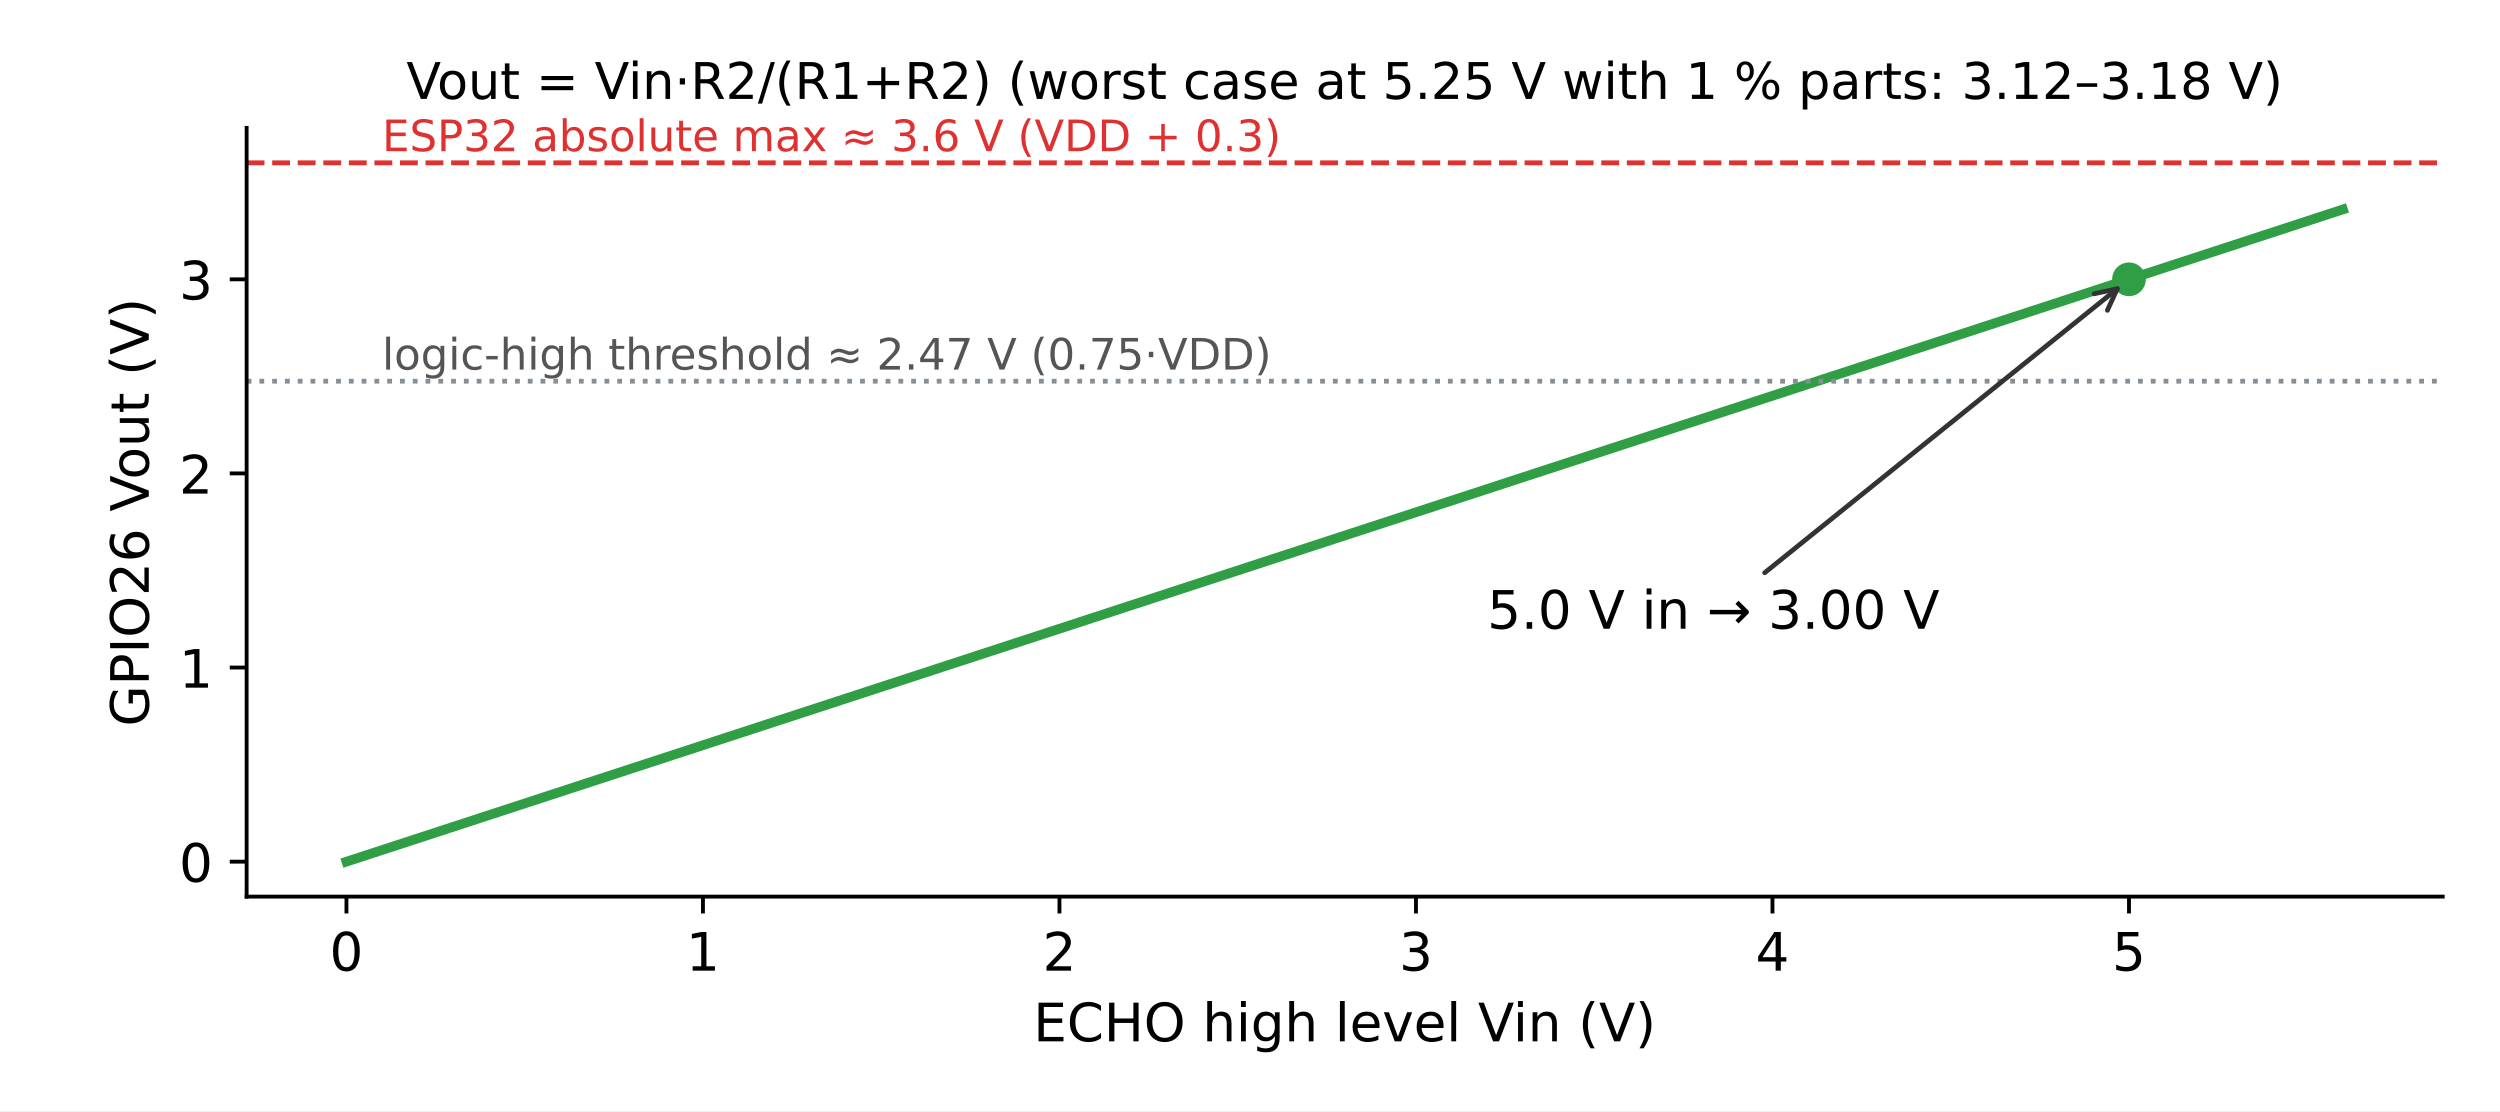
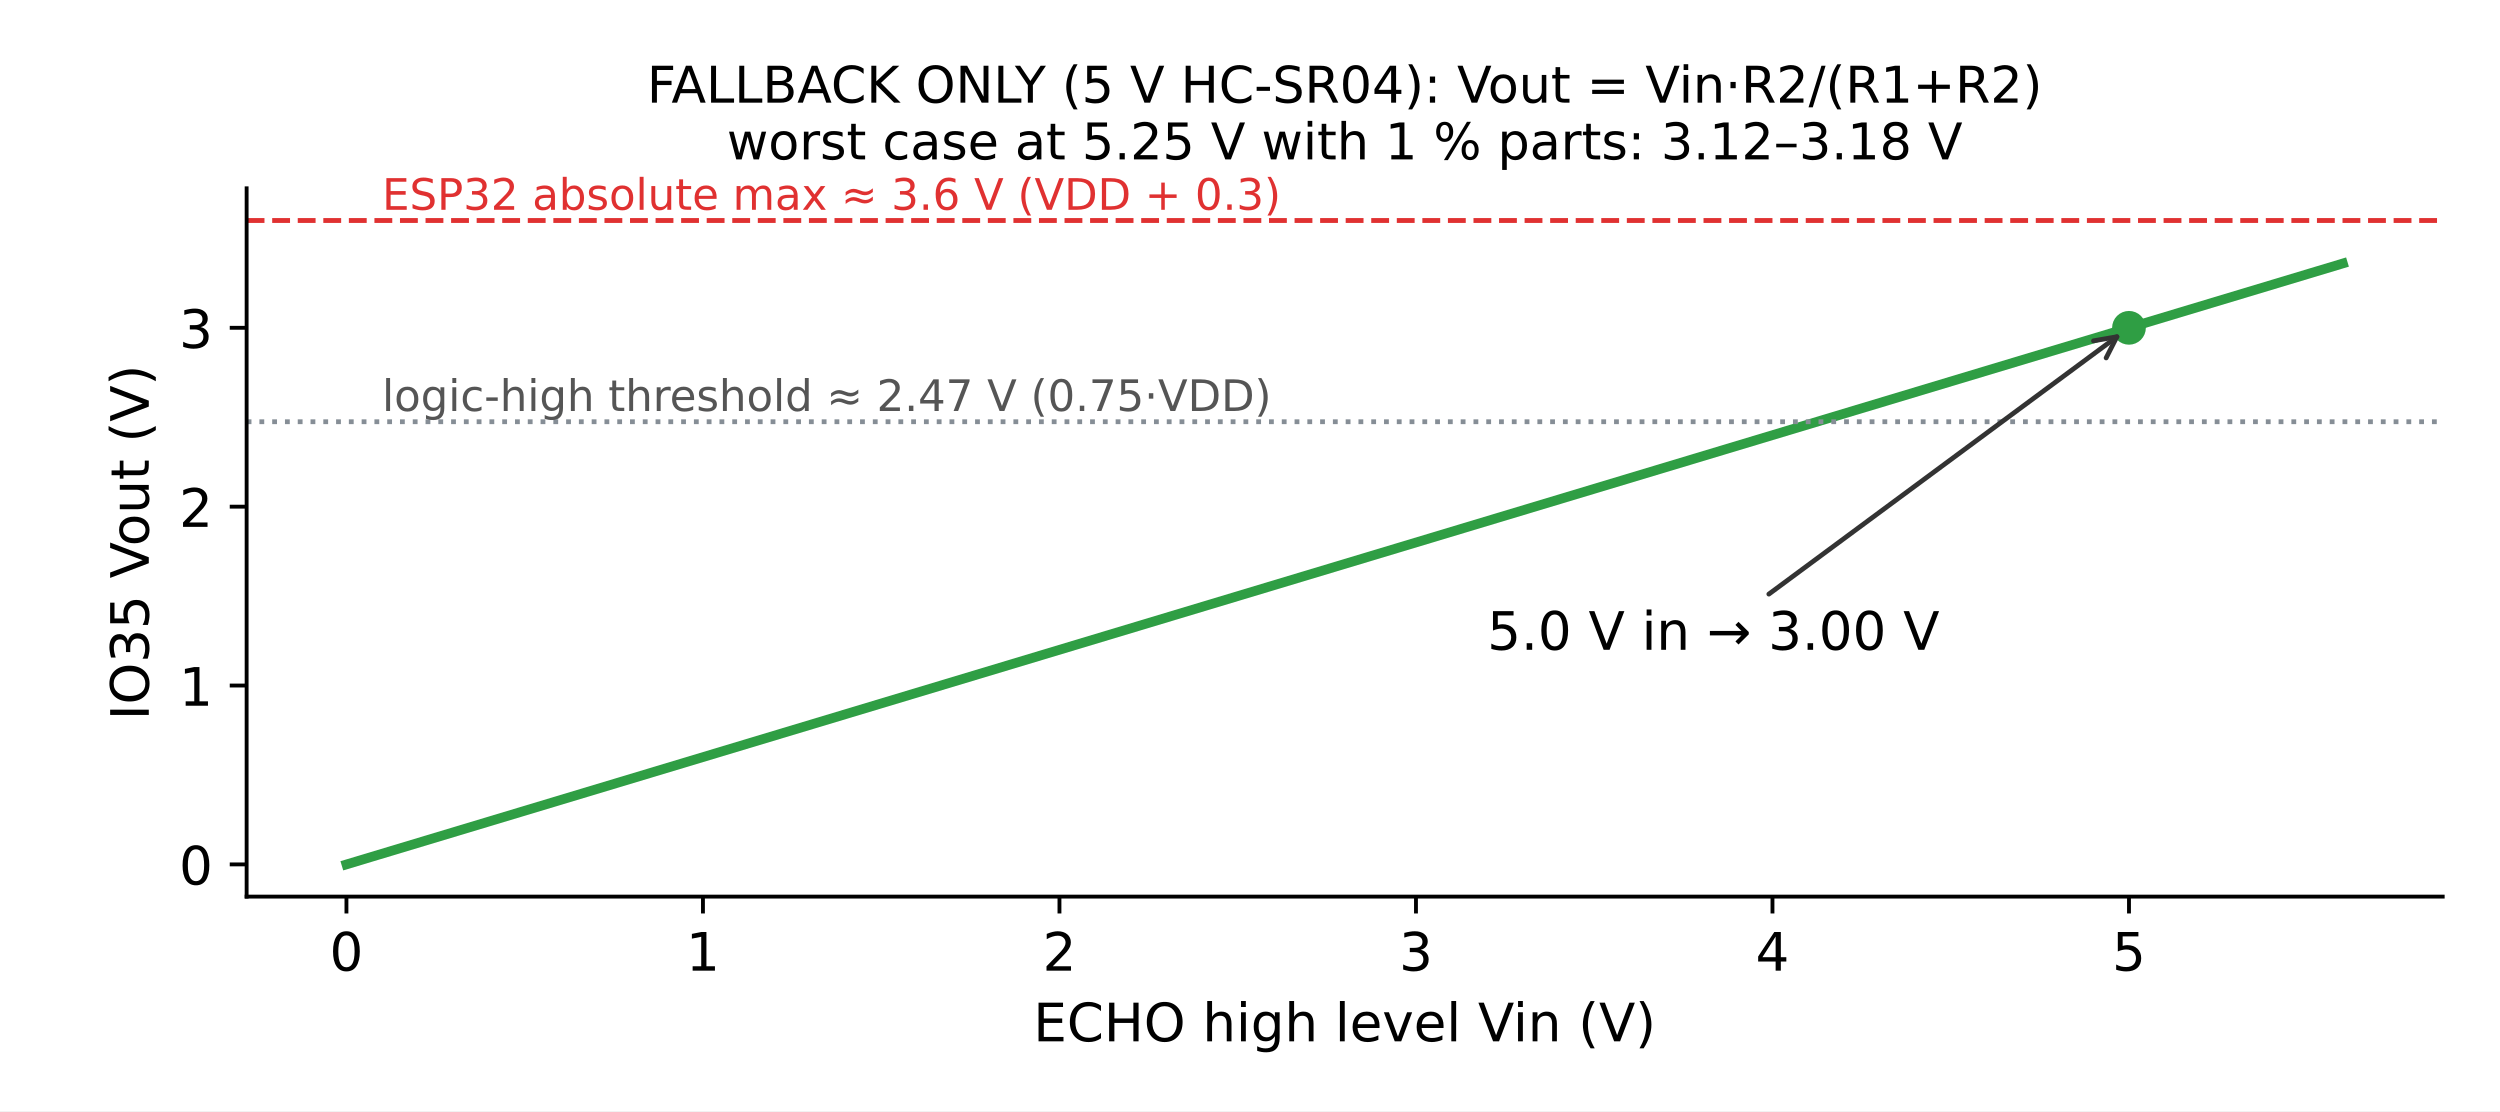
<svg xmlns="http://www.w3.org/2000/svg" xmlns:xlink="http://www.w3.org/1999/xlink" width="518.4pt" height="230.4pt" viewBox="0 0 518.4 230.4" version="1.1">
  <defs>
    <style type="text/css">*{stroke-linejoin: round; stroke-linecap: butt}</style>
  </defs>
  <g id="figure_1">
    <g id="patch_1">
      <path d="M 0 230.4  L 518.4 230.4  L 518.4 0  L 0 0  z " style="fill: #ffffff" />
    </g>
    <g id="axes_1">
      <g id="patch_2">
-         <path d="M 51.14 185.92  L 506.52 185.92  L 506.52 26.52  L 51.14 26.52  z " style="fill: #ffffff" />
+         <path d="M 51.14 185.92  L 506.52 185.92  L 506.52 39.048  L 51.14 39.048  z " style="fill: #ffffff" />
      </g>
      <g id="matplotlib.axis_1">
        <g id="xtick_1">
          <g id="line2d_1">
            <defs>
-               <path id="m4374368534" d="M 0 0  L 0 3.5  " style="stroke: #000000; stroke-width: 0.8" />
+               <path id="m147c5458c2" d="M 0 0  L 0 3.5  " style="stroke: #000000; stroke-width: 0.8" />
            </defs>
            <g>
-               <use xlink:href="#m4374368534" x="71.839" y="185.92" style="stroke: #000000; stroke-width: 0.8" />
+               <use xlink:href="#m147c5458c2" x="71.839" y="185.92" style="stroke: #000000; stroke-width: 0.8" />
            </g>
          </g>
          <g id="text_1">
            <text style="font-size: 11px; font-family: 'DejaVu Sans', 'Bitstream Vera Sans', 'Computer Modern Sans Serif', 'Lucida Grande', 'Verdana', 'Geneva', 'Lucid', 'Arial', 'Helvetica', 'Avant Garde', sans-serif; text-anchor: middle" x="71.839" y="201.278" transform="rotate(-0 71.83909 201.2783)">0</text>
          </g>
        </g>
        <g id="xtick_2">
          <g id="line2d_2">
            <g>
-               <use xlink:href="#m4374368534" x="145.764" y="185.92" style="stroke: #000000; stroke-width: 0.8" />
+               <use xlink:href="#m147c5458c2" x="145.764" y="185.92" style="stroke: #000000; stroke-width: 0.8" />
            </g>
          </g>
          <g id="text_2">
            <text style="font-size: 11px; font-family: 'DejaVu Sans', 'Bitstream Vera Sans', 'Computer Modern Sans Serif', 'Lucida Grande', 'Verdana', 'Geneva', 'Lucid', 'Arial', 'Helvetica', 'Avant Garde', sans-serif; text-anchor: middle" x="145.764" y="201.278" transform="rotate(-0 145.7644 201.2783)">1</text>
          </g>
        </g>
        <g id="xtick_3">
          <g id="line2d_3">
            <g>
-               <use xlink:href="#m4374368534" x="219.69" y="185.92" style="stroke: #000000; stroke-width: 0.8" />
+               <use xlink:href="#m147c5458c2" x="219.69" y="185.92" style="stroke: #000000; stroke-width: 0.8" />
            </g>
          </g>
          <g id="text_3">
            <text style="font-size: 11px; font-family: 'DejaVu Sans', 'Bitstream Vera Sans', 'Computer Modern Sans Serif', 'Lucida Grande', 'Verdana', 'Geneva', 'Lucid', 'Arial', 'Helvetica', 'Avant Garde', sans-serif; text-anchor: middle" x="219.69" y="201.278" transform="rotate(-0 219.6897 201.2783)">2</text>
          </g>
        </g>
        <g id="xtick_4">
          <g id="line2d_4">
            <g>
-               <use xlink:href="#m4374368534" x="293.615" y="185.92" style="stroke: #000000; stroke-width: 0.8" />
+               <use xlink:href="#m147c5458c2" x="293.615" y="185.92" style="stroke: #000000; stroke-width: 0.8" />
            </g>
          </g>
          <g id="text_4">
            <text style="font-size: 11px; font-family: 'DejaVu Sans', 'Bitstream Vera Sans', 'Computer Modern Sans Serif', 'Lucida Grande', 'Verdana', 'Geneva', 'Lucid', 'Arial', 'Helvetica', 'Avant Garde', sans-serif; text-anchor: middle" x="293.615" y="201.278" transform="rotate(-0 293.6151 201.2783)">3</text>
          </g>
        </g>
        <g id="xtick_5">
          <g id="line2d_5">
            <g>
-               <use xlink:href="#m4374368534" x="367.54" y="185.92" style="stroke: #000000; stroke-width: 0.8" />
+               <use xlink:href="#m147c5458c2" x="367.54" y="185.92" style="stroke: #000000; stroke-width: 0.8" />
            </g>
          </g>
          <g id="text_5">
            <text style="font-size: 11px; font-family: 'DejaVu Sans', 'Bitstream Vera Sans', 'Computer Modern Sans Serif', 'Lucida Grande', 'Verdana', 'Geneva', 'Lucid', 'Arial', 'Helvetica', 'Avant Garde', sans-serif; text-anchor: middle" x="367.54" y="201.278" transform="rotate(-0 367.5404 201.2783)">4</text>
          </g>
        </g>
        <g id="xtick_6">
          <g id="line2d_6">
            <g>
-               <use xlink:href="#m4374368534" x="441.466" y="185.92" style="stroke: #000000; stroke-width: 0.8" />
+               <use xlink:href="#m147c5458c2" x="441.466" y="185.92" style="stroke: #000000; stroke-width: 0.8" />
            </g>
          </g>
          <g id="text_6">
            <text style="font-size: 11px; font-family: 'DejaVu Sans', 'Bitstream Vera Sans', 'Computer Modern Sans Serif', 'Lucida Grande', 'Verdana', 'Geneva', 'Lucid', 'Arial', 'Helvetica', 'Avant Garde', sans-serif; text-anchor: middle" x="441.466" y="201.278" transform="rotate(-0 441.4657 201.2783)">5</text>
          </g>
        </g>
        <g id="text_7">
          <text style="font-size: 11px; font-family: 'DejaVu Sans', 'Bitstream Vera Sans', 'Computer Modern Sans Serif', 'Lucida Grande', 'Verdana', 'Geneva', 'Lucid', 'Arial', 'Helvetica', 'Avant Garde', sans-serif; text-anchor: middle" x="278.83" y="215.924" transform="rotate(-0 278.83 215.9242)">ECHO high level Vin (V)</text>
        </g>
      </g>
      <g id="matplotlib.axis_2">
        <g id="ytick_1">
          <g id="line2d_7">
            <defs>
-               <path id="mc3c3ec460c" d="M 0 0  L -3.5 0  " style="stroke: #000000; stroke-width: 0.8" />
+               <path id="m4412253783" d="M 0 0  L -3.5 0  " style="stroke: #000000; stroke-width: 0.8" />
            </defs>
            <g>
-               <use xlink:href="#mc3c3ec460c" x="51.14" y="178.675" style="stroke: #000000; stroke-width: 0.8" />
+               <use xlink:href="#m4412253783" x="51.14" y="179.244" style="stroke: #000000; stroke-width: 0.8" />
            </g>
          </g>
          <g id="text_8">
-             <text style="font-size: 11px; font-family: 'DejaVu Sans', 'Bitstream Vera Sans', 'Computer Modern Sans Serif', 'Lucida Grande', 'Verdana', 'Geneva', 'Lucid', 'Arial', 'Helvetica', 'Avant Garde', sans-serif; text-anchor: end" x="44.14" y="182.854" transform="rotate(-0 44.14 182.8537)">0</text>
+             <text style="font-size: 11px; font-family: 'DejaVu Sans', 'Bitstream Vera Sans', 'Computer Modern Sans Serif', 'Lucida Grande', 'Verdana', 'Geneva', 'Lucid', 'Arial', 'Helvetica', 'Avant Garde', sans-serif; text-anchor: end" x="44.14" y="183.423" transform="rotate(-0 44.14 183.4231)">0</text>
          </g>
        </g>
        <g id="ytick_2">
          <g id="line2d_8">
            <g>
-               <use xlink:href="#mc3c3ec460c" x="51.14" y="138.422" style="stroke: #000000; stroke-width: 0.8" />
+               <use xlink:href="#m4412253783" x="51.14" y="142.155" style="stroke: #000000; stroke-width: 0.8" />
            </g>
          </g>
          <g id="text_9">
-             <text style="font-size: 11px; font-family: 'DejaVu Sans', 'Bitstream Vera Sans', 'Computer Modern Sans Serif', 'Lucida Grande', 'Verdana', 'Geneva', 'Lucid', 'Arial', 'Helvetica', 'Avant Garde', sans-serif; text-anchor: end" x="44.14" y="142.601" transform="rotate(-0 44.14 142.6012)">1</text>
+             <text style="font-size: 11px; font-family: 'DejaVu Sans', 'Bitstream Vera Sans', 'Computer Modern Sans Serif', 'Lucida Grande', 'Verdana', 'Geneva', 'Lucid', 'Arial', 'Helvetica', 'Avant Garde', sans-serif; text-anchor: end" x="44.14" y="146.334" transform="rotate(-0 44.14 146.3343)">1</text>
          </g>
        </g>
        <g id="ytick_3">
          <g id="line2d_9">
            <g>
-               <use xlink:href="#mc3c3ec460c" x="51.14" y="98.169" style="stroke: #000000; stroke-width: 0.8" />
+               <use xlink:href="#m4412253783" x="51.14" y="105.066" style="stroke: #000000; stroke-width: 0.8" />
            </g>
          </g>
          <g id="text_10">
-             <text style="font-size: 11px; font-family: 'DejaVu Sans', 'Bitstream Vera Sans', 'Computer Modern Sans Serif', 'Lucida Grande', 'Verdana', 'Geneva', 'Lucid', 'Arial', 'Helvetica', 'Avant Garde', sans-serif; text-anchor: end" x="44.14" y="102.349" transform="rotate(-0 44.14 102.3486)">2</text>
+             <text style="font-size: 11px; font-family: 'DejaVu Sans', 'Bitstream Vera Sans', 'Computer Modern Sans Serif', 'Lucida Grande', 'Verdana', 'Geneva', 'Lucid', 'Arial', 'Helvetica', 'Avant Garde', sans-serif; text-anchor: end" x="44.14" y="109.245" transform="rotate(-0 44.14 109.2454)">2</text>
          </g>
        </g>
        <g id="ytick_4">
          <g id="line2d_10">
            <g>
-               <use xlink:href="#mc3c3ec460c" x="51.14" y="57.917" style="stroke: #000000; stroke-width: 0.8" />
+               <use xlink:href="#m4412253783" x="51.14" y="67.977" style="stroke: #000000; stroke-width: 0.8" />
            </g>
          </g>
          <g id="text_11">
-             <text style="font-size: 11px; font-family: 'DejaVu Sans', 'Bitstream Vera Sans', 'Computer Modern Sans Serif', 'Lucida Grande', 'Verdana', 'Geneva', 'Lucid', 'Arial', 'Helvetica', 'Avant Garde', sans-serif; text-anchor: end" x="44.14" y="62.096" transform="rotate(-0 44.14 62.09611)">3</text>
+             <text style="font-size: 11px; font-family: 'DejaVu Sans', 'Bitstream Vera Sans', 'Computer Modern Sans Serif', 'Lucida Grande', 'Verdana', 'Geneva', 'Lucid', 'Arial', 'Helvetica', 'Avant Garde', sans-serif; text-anchor: end" x="44.14" y="72.156" transform="rotate(-0 44.14 72.15647)">3</text>
          </g>
        </g>
        <g id="text_12">
-           <text style="font-size: 11px; font-family: 'DejaVu Sans', 'Bitstream Vera Sans', 'Computer Modern Sans Serif', 'Lucida Grande', 'Verdana', 'Geneva', 'Lucid', 'Arial', 'Helvetica', 'Avant Garde', sans-serif; text-anchor: middle" x="30.854" y="106.22" transform="rotate(-90 30.85359 106.22)">GPIO26 Vout (V)</text>
+           <text style="font-size: 11px; font-family: 'DejaVu Sans', 'Bitstream Vera Sans', 'Computer Modern Sans Serif', 'Lucida Grande', 'Verdana', 'Geneva', 'Lucid', 'Arial', 'Helvetica', 'Avant Garde', sans-serif; text-anchor: middle" x="30.854" y="112.484" transform="rotate(-90 30.85359 112.484)">IO35 Vout (V)</text>
        </g>
      </g>
      <g id="line2d_11">
-         <path d="M 71.839 178.675  L 485.821 43.426  L 485.821 43.426  " clip-path="url(#p4a4bdaadcc)" style="fill: none; stroke: #2f9e44; stroke-width: 2; stroke-linecap: square" />
+         <path d="M 71.839 179.244  L 485.821 54.625  L 485.821 54.625  " clip-path="url(#p4268f14d0e)" style="fill: none; stroke: #2f9e44; stroke-width: 2; stroke-linecap: square" />
      </g>
      <g id="line2d_12">
-         <path d="M 51.14 33.765  L 506.52 33.765  " clip-path="url(#p4a4bdaadcc)" style="fill: none; stroke-dasharray: 3.7,1.6; stroke-dashoffset: 0; stroke: #e03131" />
+         <path d="M 51.14 45.724  L 506.52 45.724  " clip-path="url(#p4268f14d0e)" style="fill: none; stroke-dasharray: 3.7,1.6; stroke-dashoffset: 0; stroke: #e03131" />
      </g>
      <g id="line2d_13">
-         <path d="M 51.14 79.05  L 506.52 79.05  " clip-path="url(#p4a4bdaadcc)" style="fill: none; stroke-dasharray: 1,1.65; stroke-dashoffset: 0; stroke: #868e96" />
+         <path d="M 51.14 87.449  L 506.52 87.449  " clip-path="url(#p4268f14d0e)" style="fill: none; stroke-dasharray: 1,1.65; stroke-dashoffset: 0; stroke: #868e96" />
      </g>
      <g id="line2d_14">
        <defs>
-           <path id="m5c792decfd" d="M 0 3  C 0.796 3 1.559 2.684 2.121 2.121  C 2.684 1.559 3 0.796 3 0  C 3 -0.796 2.684 -1.559 2.121 -2.121  C 1.559 -2.684 0.796 -3 0 -3  C -0.796 -3 -1.559 -2.684 -2.121 -2.121  C -2.684 -1.559 -3 -0.796 -3 0  C -3 0.796 -2.684 1.559 -2.121 2.121  C -1.559 2.684 -0.796 3 0 3  z " style="stroke: #2f9e44" />
+           <path id="mbdb7998c66" d="M 0 3  C 0.796 3 1.559 2.684 2.121 2.121  C 2.684 1.559 3 0.796 3 0  C 3 -0.796 2.684 -1.559 2.121 -2.121  C 1.559 -2.684 0.796 -3 0 -3  C -0.796 -3 -1.559 -2.684 -2.121 -2.121  C -2.684 -1.559 -3 -0.796 -3 0  C -3 0.796 -2.684 1.559 -2.121 2.121  C -1.559 2.684 -0.796 3 0 3  z " style="stroke: #2f9e44" />
        </defs>
-         <g clip-path="url(#p4a4bdaadcc)">
-           <use xlink:href="#m5c792decfd" x="441.466" y="57.917" style="fill: #2f9e44; stroke: #2f9e44" />
+         <g clip-path="url(#p4268f14d0e)">
+           <use xlink:href="#mbdb7998c66" x="441.466" y="67.977" style="fill: #2f9e44; stroke: #2f9e44" />
        </g>
      </g>
      <g id="patch_3">
-         <path d="M 51.14 185.92  L 51.14 26.52  " style="fill: none; stroke: #000000; stroke-width: 0.8; stroke-linejoin: miter; stroke-linecap: square" />
+         <path d="M 51.14 185.92  L 51.14 39.048  " style="fill: none; stroke: #000000; stroke-width: 0.8; stroke-linejoin: miter; stroke-linecap: square" />
      </g>
      <g id="patch_4">
        <path d="M 51.14 185.92  L 506.52 185.92  " style="fill: none; stroke: #000000; stroke-width: 0.8; stroke-linejoin: miter; stroke-linecap: square" />
      </g>
      <g id="text_13">
-         <text style="font-size: 9px; font-family: 'DejaVu Sans', 'Bitstream Vera Sans', 'Computer Modern Sans Serif', 'Lucida Grande', 'Verdana', 'Geneva', 'Lucid', 'Arial', 'Helvetica', 'Avant Garde', sans-serif; text-anchor: start; fill: #e03131" x="79.232" y="31.35" transform="rotate(-0 79.23162 31.3503)">ESP32 absolute max ≈ 3.6 V (VDD + 0.3)</text>
+         <text style="font-size: 9px; font-family: 'DejaVu Sans', 'Bitstream Vera Sans', 'Computer Modern Sans Serif', 'Lucida Grande', 'Verdana', 'Geneva', 'Lucid', 'Arial', 'Helvetica', 'Avant Garde', sans-serif; text-anchor: start; fill: #e03131" x="79.232" y="43.499" transform="rotate(-0 79.23162 43.49867)">ESP32 absolute max ≈ 3.6 V (VDD + 0.3)</text>
      </g>
      <g id="text_14">
-         <text style="font-size: 9px; font-family: 'DejaVu Sans', 'Bitstream Vera Sans', 'Computer Modern Sans Serif', 'Lucida Grande', 'Verdana', 'Geneva', 'Lucid', 'Arial', 'Helvetica', 'Avant Garde', sans-serif; text-anchor: start; fill: #555555" x="79.232" y="76.634" transform="rotate(-0 79.23162 76.63439)">logic-high threshold ≈ 2.47 V (0.75·VDD)</text>
+         <text style="font-size: 9px; font-family: 'DejaVu Sans', 'Bitstream Vera Sans', 'Computer Modern Sans Serif', 'Lucida Grande', 'Verdana', 'Geneva', 'Lucid', 'Arial', 'Helvetica', 'Avant Garde', sans-serif; text-anchor: start; fill: #555555" x="79.232" y="85.224" transform="rotate(-0 79.23162 85.22367)">logic-high threshold ≈ 2.47 V (0.75·VDD)</text>
      </g>
      <g id="patch_5">
-         <path d="M 365.932 118.756  Q 402.921 88.963 439.039 59.872  " style="fill: none; stroke: #333333; stroke-linecap: round" />
-         <path d="M 434.232 60.918  L 439.039 59.872  L 436.992 64.345  " style="fill: none; stroke: #333333; stroke-linecap: round" />
+         <path d="M 366.791 123.191  Q 403.325 96.178 438.96 69.83  " style="fill: none; stroke: #333333; stroke-linecap: round" />
+         <path d="M 434.114 70.677  L 438.96 69.83  L 436.73 74.215  " style="fill: none; stroke: #333333; stroke-linecap: round" />
      </g>
      <g id="text_15">
-         <text style="font-size: 11px; font-family: 'DejaVu Sans', 'Bitstream Vera Sans', 'Computer Modern Sans Serif', 'Lucida Grande', 'Verdana', 'Geneva', 'Lucid', 'Arial', 'Helvetica', 'Avant Garde', sans-serif; text-anchor: start" x="308.4" y="130.372" transform="rotate(-0 308.4001 130.3715)">5.0 V in → 3.00 V</text>
+         <text style="font-size: 11px; font-family: 'DejaVu Sans', 'Bitstream Vera Sans', 'Computer Modern Sans Serif', 'Lucida Grande', 'Verdana', 'Geneva', 'Lucid', 'Arial', 'Helvetica', 'Avant Garde', sans-serif; text-anchor: start" x="308.4" y="134.737" transform="rotate(-0 308.4001 134.7373)">5.0 V in → 3.00 V</text>
      </g>
      <g id="text_16">
-         <text style="font-size: 10.5px; font-family: 'DejaVu Sans', 'Bitstream Vera Sans', 'Computer Modern Sans Serif', 'Lucida Grande', 'Verdana', 'Geneva', 'Lucid', 'Arial', 'Helvetica', 'Avant Garde', sans-serif; text-anchor: middle" x="278.83" y="20.52" transform="rotate(-0 278.83 20.52)">Vout = Vin·R2/(R1+R2)   (worst case at 5.25 V with 1 % parts: 3.12–3.18 V)</text>
+         <text style="font-size: 10.5px; font-family: 'DejaVu Sans', 'Bitstream Vera Sans', 'Computer Modern Sans Serif', 'Lucida Grande', 'Verdana', 'Geneva', 'Lucid', 'Arial', 'Helvetica', 'Avant Garde', sans-serif" transform="translate(134.1564 21.2903)">FALLBACK ONLY (5 V HC-SR04): Vout = Vin·R2/(R1+R2)</text>
+         <text style="font-size: 10.5px; font-family: 'DejaVu Sans', 'Bitstream Vera Sans', 'Computer Modern Sans Serif', 'Lucida Grande', 'Verdana', 'Geneva', 'Lucid', 'Arial', 'Helvetica', 'Avant Garde', sans-serif" transform="translate(150.7308 33.048)">worst case at 5.25 V with 1 % parts: 3.12–3.18 V</text>
      </g>
    </g>
  </g>
  <defs>
-     <clipPath id="p4a4bdaadcc">
-       <rect x="51.14" y="26.52" width="455.38" height="159.4" />
+     <clipPath id="p4268f14d0e">
+       <rect x="51.14" y="39.048" width="455.38" height="146.872" />
    </clipPath>
  </defs>
</svg>
